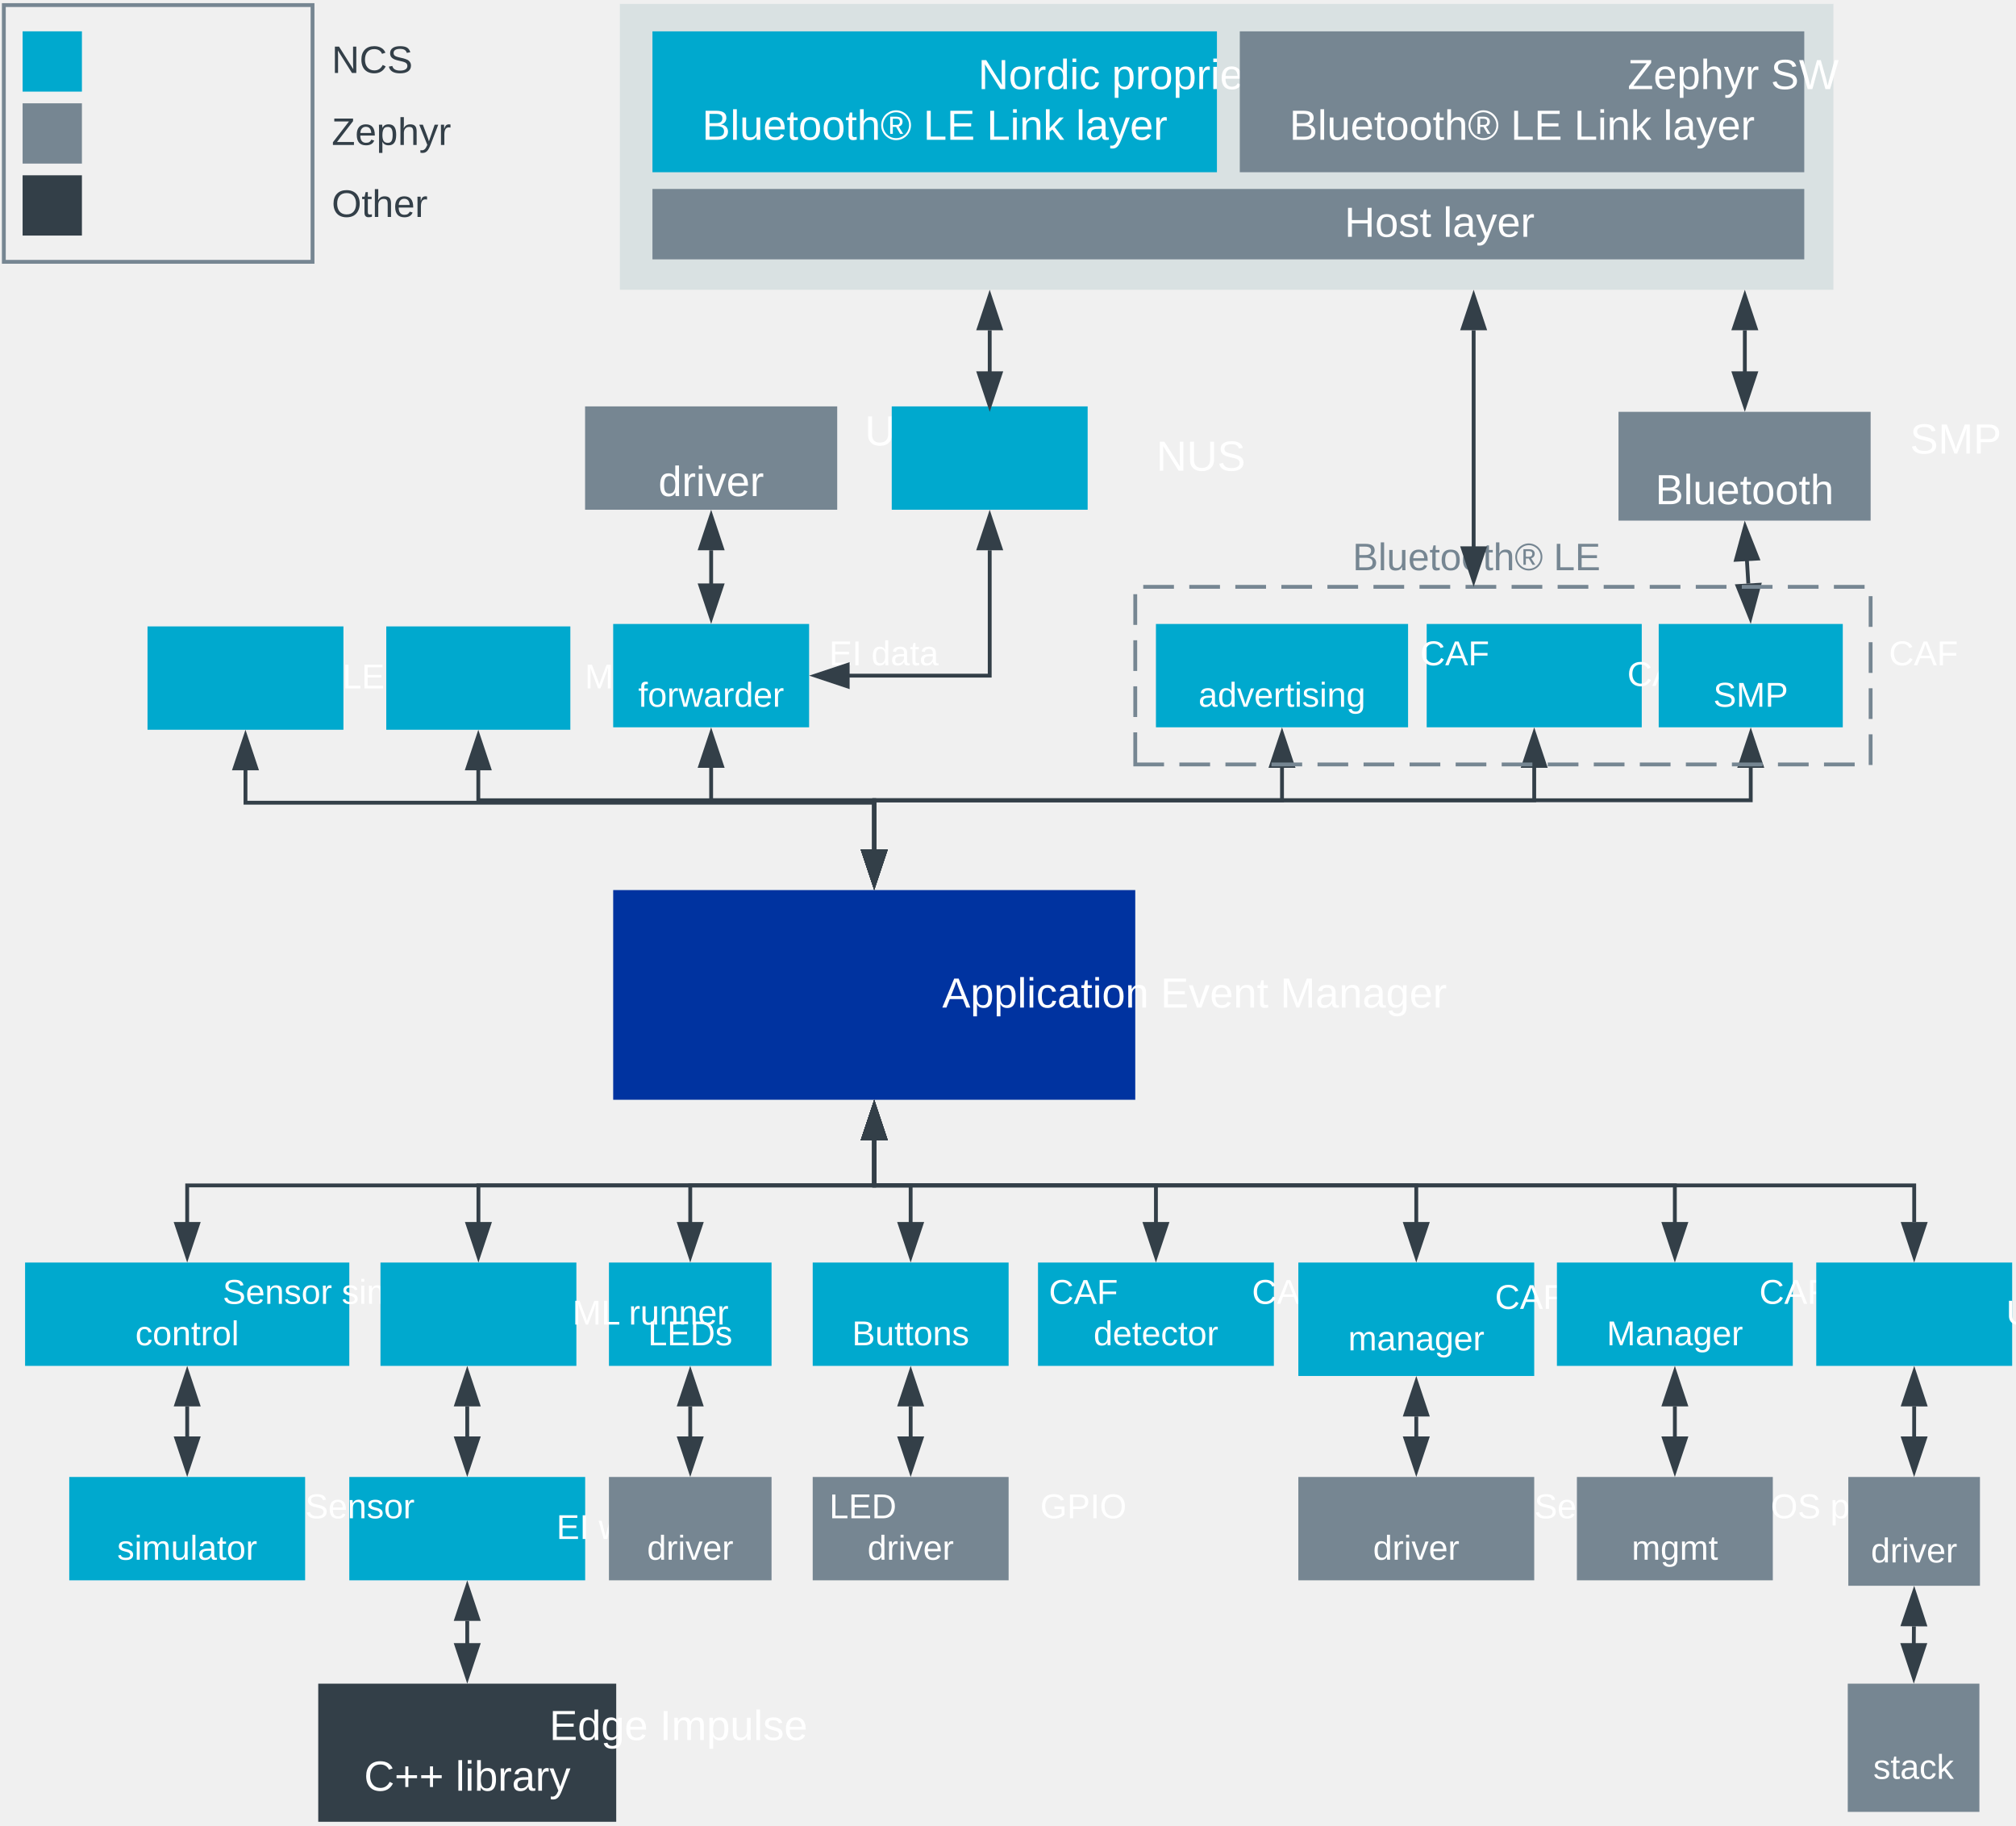
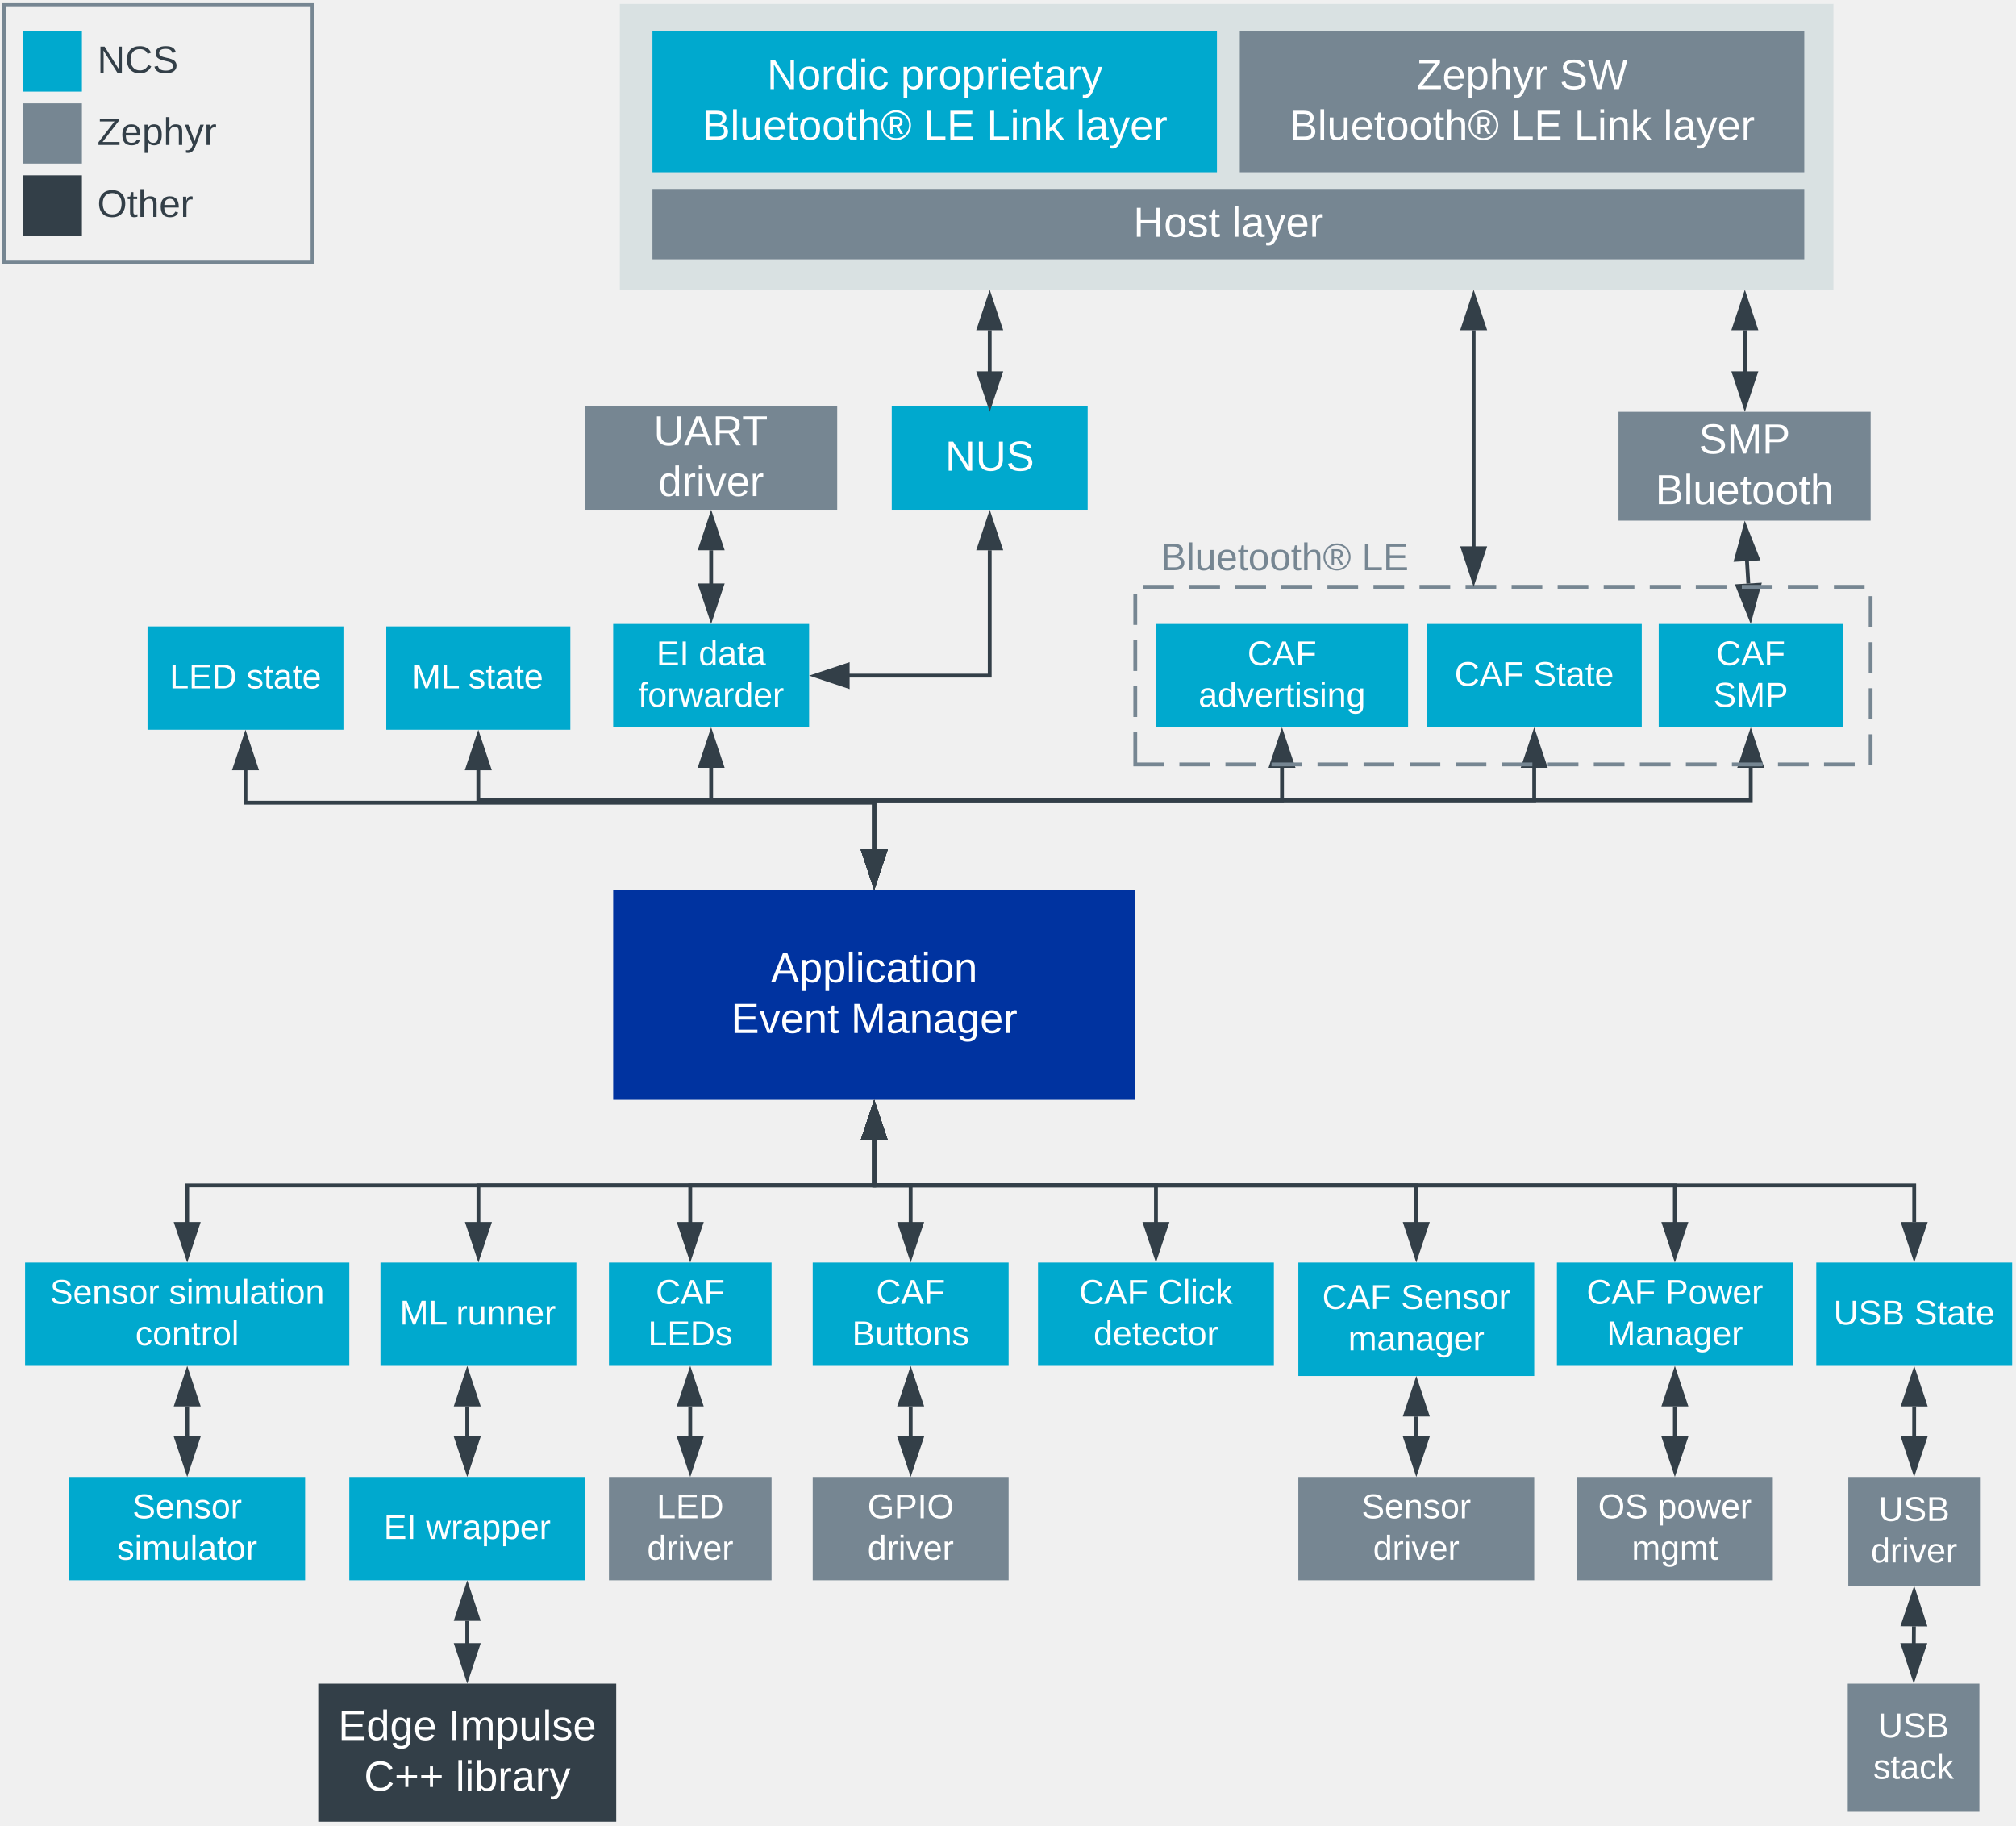
- <svg xmlns="http://www.w3.org/2000/svg" xmlns:ns1="http://schemas.microsoft.com/visio/2003/SVGExtensions/" xmlns:xlink="http://www.w3.org/1999/xlink" width="7.297in" height="6.607in" viewBox="0 0 525.409 475.698" xml:space="preserve" color-interpolation-filters="sRGB" class="st16">
-   <ns1:documentProperties ns1:langID="1035" ns1:viewMarkup="false" />
+ <svg xmlns="http://www.w3.org/2000/svg" xmlns:xlink="http://www.w3.org/1999/xlink" width="7.297in" height="6.607in" viewBox="0 0 525.409 475.698" xml:space="preserve" color-interpolation-filters="sRGB" class="st16">
  <style type="text/css">
	
		.st1 {fill:#d9e1e2;stroke:none;stroke-width:1}
		.st2 {fill:#00a9ce;stroke:none;stroke-width:1}
		.st3 {fill:#ffffff;font-family:Arial;font-size:0.75em}
		.st4 {font-size:1em}
		.st5 {fill:#0033a0;stroke:none;stroke-width:1}
		.st6 {fill:#ffffff;font-family:Arial;font-size:0.917em}
		.st7 {marker-end:url(#mrkr13-36);marker-start:url(#mrkr13-34);stroke:#333f48;stroke-linecap:butt;stroke-width:1}
		.st8 {fill:#333f48;fill-opacity:1;stroke:#333f48;stroke-opacity:1;stroke-width:0.284}
		.st9 {fill:#333f48;stroke:none;stroke-width:1}
		.st10 {fill:#768692;stroke:none;stroke-width:1}
		.st11 {fill:none;stroke:#768692;stroke-width:1}
		.st12 {fill:none;stroke:none;stroke-width:1}
		.st13 {fill:#333f48;font-family:Arial;font-size:0.833em}
		.st14 {fill:none;stroke:#768692;stroke-dasharray:7,5;stroke-width:1}
		.st15 {fill:#768692;font-family:Arial;font-size:0.833em}
		.st16 {fill:none;fill-rule:evenodd;font-size:12px;overflow:visible;stroke-linecap:square;stroke-miterlimit:3}
	
	</style>
  <defs id="Markers">
    <g id="lend13">
      <path d="M 3 1 L 0 0 L 3 -1 L 3 1 " style="stroke:none" />
    </g>
-     <marker id="mrkr13-34" class="st8" ns1:arrowType="13" ns1:arrowSize="2" ns1:setback="10.2" refX="10.2" orient="auto" markerUnits="strokeWidth" overflow="visible">
+     <marker id="mrkr13-34" class="st8" refX="10.2" orient="auto" markerUnits="strokeWidth" overflow="visible">
      <use xlink:href="#lend13" transform="scale(3.52) " />
    </marker>
-     <marker id="mrkr13-36" class="st8" ns1:arrowType="13" ns1:arrowSize="2" ns1:setback="10.56" refX="-10.56" orient="auto" markerUnits="strokeWidth" overflow="visible">
+     <marker id="mrkr13-36" class="st8" refX="-10.56" orient="auto" markerUnits="strokeWidth" overflow="visible">
      <use xlink:href="#lend13" transform="scale(-3.52,-3.52) " />
    </marker>
  </defs>
-   <g ns1:mID="0" ns1:index="1" ns1:groupContext="foregroundPage">
-     <ns1:pageProperties ns1:drawingScale="0.0393701" ns1:pageScale="0.0393701" ns1:drawingUnits="24" ns1:shadowOffsetX="8.50394" ns1:shadowOffsetY="-8.50394" />
-     <ns1:layer ns1:name="Connector" ns1:index="0" />
-     <g id="shape99-1" ns1:mID="99" ns1:groupContext="shape" transform="translate(161.539,-400.215)">
+   <g>
+     <g id="shape99-1" transform="translate(161.539,-400.215)">
      <rect x="0" y="401.215" width="316.28" height="74.483" class="st1" />
    </g>
-     <g id="shape100-3" ns1:mID="100" ns1:groupContext="shape" transform="translate(6.53611,-119.798)">
-       <ns1:textBlock ns1:margins="rect(4,4,4,4)" />
-       <ns1:textRect cx="42.249" cy="462.233" width="84.5" height="26.929" />
+     <g id="shape100-3" transform="translate(6.53611,-119.798)">
      <rect x="0" y="448.769" width="84.498" height="26.929" class="st2" />
-       <text x="6.48" y="459.53" class="st3" ns1:langID="1033">
-         <ns1:paragraph ns1:horizAlign="1" ns1:bulletSize="0.166667" />
-         <ns1:tabList />Sensor simulation <tspan x="28.74" dy="1.2em" class="st4">control</tspan>
-       </text>
-     </g>
-     <g id="shape101-7" ns1:mID="101" ns1:groupContext="shape" transform="translate(158.704,-119.798)">
-       <ns1:textBlock ns1:margins="rect(4,4,4,4)" />
-       <ns1:textRect cx="21.188" cy="462.233" width="42.38" height="26.929" />
+       <text x="6.48" y="459.53" class="st3">Sensor simulation <tspan x="28.74" dy="1.2em" class="st4">control</tspan>
+       </text>
+     </g>
+     <g id="shape101-7" transform="translate(158.704,-119.798)">
      <rect x="0" y="448.769" width="42.377" height="26.929" class="st2" />
-       <text x="12.19" y="459.53" class="st3" ns1:langID="1044">
-         <ns1:paragraph ns1:horizAlign="1" ns1:bulletSize="0.166667" />
-         <ns1:tabList />CAF <tspan x="10.18" dy="1.2em" class="st4" ns1:langID="1033">LEDs</tspan>
-       </text>
-     </g>
-     <g id="shape102-11" ns1:mID="102" ns1:groupContext="shape" transform="translate(38.4462,-285.558)">
-       <ns1:textBlock ns1:margins="rect(4,4,4,4)" />
-       <ns1:textRect cx="25.529" cy="462.233" width="51.06" height="26.929" />
-       <rect x="0" y="448.769" width="51.059" height="26.929" class="st2" />
-       <text x="5.77" y="464.93" class="st3" ns1:langID="1033">
-         <ns1:paragraph ns1:horizAlign="1" ns1:bulletSize="0.166667" />
-         <ns1:tabList />LED state</text>
-     </g>
-     <g id="shape103-14" ns1:mID="103" ns1:groupContext="shape" transform="translate(100.67,-285.558)">
-       <ns1:textBlock ns1:margins="rect(4,4,4,4)" />
-       <ns1:textRect cx="23.986" cy="462.233" width="47.98" height="26.929" />
+       <text x="12.19" y="459.53" class="st3">CAF <tspan x="10.18" dy="1.2em" class="st4">LEDs</tspan>
+       </text>
+     </g>
+     <g id="shape102-11" transform="translate(38.4462,-285.558)">
+       <rect x="0" y="448.769" width="51.059" height="26.929" class="st2" />
+       <text x="5.77" y="464.93" class="st3">LED state</text>
+     </g>
+     <g id="shape103-14" transform="translate(100.67,-285.558)">
      <rect x="0" y="448.769" width="47.973" height="26.929" class="st2" />
-       <text x="6.73" y="464.93" class="st3" ns1:langID="1033">
-         <ns1:paragraph ns1:horizAlign="1" ns1:bulletSize="0.166667" />
-         <ns1:tabList />ML state</text>
-     </g>
-     <g id="shape104-17" ns1:mID="104" ns1:groupContext="shape" transform="translate(270.524,-119.798)">
-       <ns1:textBlock ns1:margins="rect(4,4,4,4)" />
-       <ns1:textRect cx="30.736" cy="462.233" width="61.48" height="26.929" />
+       <text x="6.73" y="464.93" class="st3">ML state</text>
+     </g>
+     <g id="shape104-17" transform="translate(270.524,-119.798)">
      <rect x="0" y="448.769" width="61.471" height="26.929" class="st2" />
-       <text x="10.74" y="459.53" class="st3" ns1:langID="1044">
-         <ns1:paragraph ns1:horizAlign="1" ns1:bulletSize="0.166667" />
-         <ns1:tabList />CAF <tspan class="st4" ns1:langID="1033">Click </tspan>
-         <tspan x="14.48" dy="1.2em" class="st4" ns1:langID="1033">detector</tspan>
-       </text>
-     </g>
-     <g id="shape105-22" ns1:mID="105" ns1:groupContext="shape" transform="translate(99.1587,-119.798)">
-       <ns1:textBlock ns1:margins="rect(4,4,4,4)" />
-       <ns1:textRect cx="25.529" cy="462.233" width="51.06" height="26.929" />
-       <rect x="0" y="448.769" width="51.059" height="26.929" class="st2" />
-       <text x="5.02" y="464.93" class="st3" ns1:langID="1033">
-         <ns1:paragraph ns1:horizAlign="1" ns1:bulletSize="0.166667" />
-         <ns1:tabList />ML runner</text>
-     </g>
-     <g id="shape106-25" ns1:mID="106" ns1:groupContext="shape" transform="translate(159.808,-189.14)">
-       <ns1:textBlock ns1:margins="rect(4,4,4,4)" />
-       <ns1:textRect cx="68.031" cy="448.378" width="136.07" height="54.64" />
+       <text x="10.74" y="459.53" class="st3">CAF Click <tspan x="14.48" dy="1.2em" class="st4">detector</tspan>
+       </text>
+     </g>
+     <g id="shape105-21" transform="translate(99.1587,-119.798)">
+       <rect x="0" y="448.769" width="51.059" height="26.929" class="st2" />
+       <text x="5.02" y="464.93" class="st3">ML runner</text>
+     </g>
+     <g id="shape106-24" transform="translate(159.808,-189.14)">
      <rect x="0" y="421.057" width="136.063" height="54.64" class="st5" />
-       <text x="30.73" y="451.68" class="st6" ns1:langID="1033">
-         <ns1:paragraph ns1:horizAlign="1" ns1:bulletSize="0.166667" />
-         <ns1:tabList />Application Event Manager</text>
-     </g>
-     <g id="shape107-28" ns1:mID="107" ns1:groupContext="shape" ns1:layerMember="0" transform="translate(301.26,-146.727)">
+       <text x="41.12" y="445.08" class="st6">Application <tspan x="30.73" dy="1.2em" class="st4">Event Manager</tspan>
+       </text>
+     </g>
+     <g id="shape107-28" transform="translate(301.26,-146.727)">
      <path d="M0 465.5 L0 465.14 L0 455.6 L-73.42 455.6 L-73.42 443.84" class="st7" />
    </g>
-     <g id="shape108-37" ns1:mID="108" ns1:groupContext="shape" ns1:layerMember="0" transform="translate(179.892,-146.727)">
+     <g id="shape108-37" transform="translate(179.892,-146.727)">
      <path d="M0 465.5 L0 465.14 L0 455.6 L47.95 455.6 L47.95 443.84" class="st7" />
    </g>
-     <g id="shape109-44" ns1:mID="109" ns1:groupContext="shape" ns1:layerMember="0" transform="translate(124.688,-146.727)">
+     <g id="shape109-44" transform="translate(124.688,-146.727)">
      <path d="M0 465.5 L0 465.14 L0 455.6 L103.15 455.6 L103.15 443.84" class="st7" />
    </g>
-     <g id="shape110-51" ns1:mID="110" ns1:groupContext="shape" ns1:layerMember="0" transform="translate(48.7853,-146.727)">
+     <g id="shape110-51" transform="translate(48.7853,-146.727)">
      <path d="M0 465.5 L0 465.14 L0 455.6 L179.05 455.6 L179.05 443.84" class="st7" />
    </g>
-     <g id="shape111-58" ns1:mID="111" ns1:groupContext="shape" transform="translate(82.9419,-1)">
-       <ns1:textBlock ns1:margins="rect(4,4,4,4)" />
-       <ns1:textRect cx="38.828" cy="457.702" width="77.66" height="35.991" />
+     <g id="shape111-58" transform="translate(82.9419,-1)">
      <rect x="0" y="439.707" width="77.656" height="35.991" class="st9" />
-       <text x="5.2" y="454.4" class="st6" ns1:langID="1033">
-         <ns1:paragraph ns1:horizAlign="1" ns1:bulletSize="0.166667" />
-         <ns1:tabList />Edge Impulse <tspan x="11.93" dy="1.2em" class="st4">C++ library</tspan>
-       </text>
-     </g>
-     <g id="shape112-62" ns1:mID="112" ns1:groupContext="shape" transform="translate(91.0345,-63.9201)">
-       <ns1:textBlock ns1:margins="rect(4,4,4,4)" />
-       <ns1:textRect cx="30.736" cy="462.233" width="61.48" height="26.929" />
+       <text x="5.2" y="454.4" class="st6">Edge Impulse <tspan x="11.93" dy="1.2em" class="st4">C++ library</tspan>
+       </text>
+     </g>
+     <g id="shape112-62" transform="translate(91.0345,-63.9201)">
      <rect x="0" y="448.769" width="61.471" height="26.929" class="st2" />
-       <text x="8.98" y="464.93" class="st3" ns1:langID="1033">
-         <ns1:paragraph ns1:horizAlign="1" ns1:bulletSize="0.166667" />
-         <ns1:tabList />EI wrapper</text>
-     </g>
-     <g id="shape113-65" ns1:mID="113" ns1:groupContext="shape" transform="translate(211.807,-119.798)">
-       <ns1:textBlock ns1:margins="rect(4,4,4,4)" />
-       <ns1:textRect cx="25.529" cy="462.233" width="51.06" height="26.929" />
-       <rect x="0" y="448.769" width="51.059" height="26.929" class="st2" />
-       <text x="16.53" y="459.53" class="st3" ns1:langID="1044">
-         <ns1:paragraph ns1:horizAlign="1" ns1:bulletSize="0.166667" />
-         <ns1:tabList />CAF <tspan x="10.27" dy="1.2em" class="st4" ns1:langID="1033">Buttons</tspan>
-       </text>
-     </g>
-     <g id="shape114-69" ns1:mID="114" ns1:groupContext="shape" transform="translate(338.375,-117.165)">
-       <ns1:textBlock ns1:margins="rect(4,4,4,4)" />
-       <ns1:textRect cx="30.736" cy="460.917" width="61.48" height="29.562" />
+       <text x="8.98" y="464.93" class="st3">EI wrapper</text>
+     </g>
+     <g id="shape113-65" transform="translate(211.807,-119.798)">
+       <rect x="0" y="448.769" width="51.059" height="26.929" class="st2" />
+       <text x="16.53" y="459.53" class="st3">CAF <tspan x="10.27" dy="1.2em" class="st4">Buttons</tspan>
+       </text>
+     </g>
+     <g id="shape114-69" transform="translate(338.375,-117.165)">
      <rect x="0" y="446.136" width="61.471" height="29.562" class="st2" />
-       <text x="6.23" y="458.22" class="st3" ns1:langID="1044">
-         <ns1:paragraph ns1:horizAlign="1" ns1:bulletSize="0.166667" />
-         <ns1:tabList />CAF <tspan class="st4" ns1:langID="1033">Sensor </tspan>
-         <tspan x="12.98" dy="1.2em" class="st4" ns1:langID="1033">manager</tspan>
-       </text>
-     </g>
-     <g id="shape115-74" ns1:mID="115" ns1:groupContext="shape" ns1:layerMember="0" transform="translate(239.674,-146.727)">
+       <text x="6.23" y="458.22" class="st3">CAF Sensor <tspan x="12.98" dy="1.2em" class="st4">manager</tspan>
+       </text>
+     </g>
+     <g id="shape115-73" transform="translate(239.674,-146.727)">
      <path d="M-2.34 465.5 L-2.34 465.14 L-2.34 455.6 L-11.83 455.6 L-11.83 443.84" class="st7" />
    </g>
-     <g id="shape116-81" ns1:mID="116" ns1:groupContext="shape" transform="translate(211.807,-63.9201)">
-       <ns1:textBlock ns1:margins="rect(4,4,4,4)" />
-       <ns1:textRect cx="25.529" cy="462.233" width="51.06" height="26.929" />
+     <g id="shape116-80" transform="translate(211.807,-63.9201)">
      <rect x="0" y="448.769" width="51.059" height="26.929" class="st10" />
-       <text x="14.28" y="459.53" class="st3" ns1:langID="1035">
-         <ns1:paragraph ns1:horizAlign="1" ns1:bulletSize="0.166667" />
-         <ns1:tabList />GPIO <tspan x="14.28" dy="1.2em" class="st4">driver</tspan>
-       </text>
-     </g>
-     <g id="shape117-85" ns1:mID="117" ns1:groupContext="shape" transform="translate(159.808,-286.194)">
-       <ns1:textBlock ns1:margins="rect(4,4,4,4)" />
-       <ns1:textRect cx="25.529" cy="462.233" width="51.06" height="26.929" />
-       <rect x="0" y="448.769" width="51.059" height="26.929" class="st2" />
-       <text x="11.27" y="459.53" class="st3" ns1:langID="1033">
-         <ns1:paragraph ns1:horizAlign="1" ns1:bulletSize="0.166667" />
-         <ns1:tabList />EI data <tspan x="6.52" dy="1.2em" class="st4">forwarder</tspan>
-       </text>
-     </g>
-     <g id="shape118-89" ns1:mID="118" ns1:groupContext="shape" transform="translate(371.821,-286.194)">
-       <ns1:textBlock ns1:margins="rect(4,4,4,4)" />
-       <ns1:textRect cx="28.025" cy="462.233" width="56.06" height="26.929" />
+       <text x="14.28" y="459.53" class="st3">GPIO <tspan x="14.28" dy="1.2em" class="st4">driver</tspan>
+       </text>
+     </g>
+     <g id="shape117-84" transform="translate(159.808,-286.194)">
+       <rect x="0" y="448.769" width="51.059" height="26.929" class="st2" />
+       <text x="11.27" y="459.53" class="st3">EI data <tspan x="6.52" dy="1.2em" class="st4">forwarder</tspan>
+       </text>
+     </g>
+     <g id="shape118-88" transform="translate(371.821,-286.194)">
      <rect x="0" y="448.769" width="56.05" height="26.929" class="st2" />
-       <text x="7.27" y="464.93" class="st3" ns1:langID="1044">
-         <ns1:paragraph ns1:horizAlign="1" ns1:bulletSize="0.166667" />
-         <ns1:tabList />CAF State</text>
-     </g>
-     <g id="shape119-92" ns1:mID="119" ns1:groupContext="shape" transform="translate(301.26,-286.194)">
-       <ns1:textBlock ns1:margins="rect(4,4,4,4)" />
-       <ns1:textRect cx="32.856" cy="462.233" width="65.72" height="26.929" />
+       <text x="7.27" y="464.93" class="st3">CAF State</text>
+     </g>
+     <g id="shape119-91" transform="translate(301.26,-286.194)">
      <rect x="0" y="448.769" width="65.711" height="26.929" class="st2" />
-       <text x="23.86" y="459.53" class="st3" ns1:langID="1044">
-         <ns1:paragraph ns1:horizAlign="1" ns1:bulletSize="0.166667" />
-         <ns1:tabList />CAF<tspan class="st4" ns1:langID="1033"> </tspan>
-         <tspan x="11.09" dy="1.2em" class="st4">advertising</tspan>
-       </text>
-     </g>
-     <g id="shape120-97" ns1:mID="120" ns1:groupContext="shape" transform="translate(152.482,-342.887)">
-       <ns1:textBlock ns1:margins="rect(4,4,4,4)" />
-       <ns1:textRect cx="32.856" cy="462.233" width="65.72" height="26.929" />
+       <text x="23.86" y="459.53" class="st3">CAF <tspan x="11.09" dy="1.2em" class="st4">advertising</tspan>
+       </text>
+     </g>
+     <g id="shape120-95" transform="translate(152.482,-342.887)">
      <rect x="0" y="448.769" width="65.711" height="26.929" class="st10" />
-       <text x="17.88" y="458.93" class="st6" ns1:langID="1033">
-         <ns1:paragraph ns1:horizAlign="1" ns1:bulletSize="0.166667" />
-         <ns1:tabList />UART <tspan x="19.1" dy="1.2em" class="st4">driver</tspan>
-       </text>
-     </g>
-     <g id="shape121-101" ns1:mID="121" ns1:groupContext="shape" transform="translate(232.405,-342.887)">
-       <ns1:textBlock ns1:margins="rect(4,4,4,4)" />
-       <ns1:textRect cx="25.529" cy="462.233" width="51.06" height="26.929" />
-       <rect x="0" y="448.769" width="51.059" height="26.929" class="st2" />
-       <text x="13.92" y="465.53" class="st6" ns1:langID="1033">
-         <ns1:paragraph ns1:horizAlign="1" ns1:bulletSize="0.166667" />
-         <ns1:tabList />NUS</text>
-     </g>
-     <g id="shape122-104" ns1:mID="122" ns1:groupContext="shape" transform="translate(170.043,-430.832)">
-       <ns1:textBlock ns1:margins="rect(4,4,4,4)" />
-       <ns1:textRect cx="73.557" cy="457.343" width="147.12" height="36.708" />
+       <text x="17.88" y="458.93" class="st6">UART <tspan x="19.1" dy="1.2em" class="st4">driver</tspan>
+       </text>
+     </g>
+     <g id="shape121-99" transform="translate(232.405,-342.887)">
+       <rect x="0" y="448.769" width="51.059" height="26.929" class="st2" />
+       <text x="13.92" y="465.53" class="st6">NUS</text>
+     </g>
+     <g id="shape122-102" transform="translate(170.043,-430.832)">
      <rect x="0" y="438.989" width="147.113" height="36.708" class="st2" />
-       <text x="29.85" y="454.04" class="st6" ns1:langID="1033">
-         <ns1:paragraph ns1:horizAlign="1" ns1:bulletSize="0.166667" />
-         <ns1:tabList />Nordic proprietary <tspan x="12.94" dy="1.2em" class="st4">Bluetooth® LE Link layer</tspan>
-       </text>
-     </g>
-     <g id="shape123-108" ns1:mID="123" ns1:groupContext="shape" transform="translate(323.113,-430.832)">
-       <ns1:textBlock ns1:margins="rect(4,4,4,4)" />
-       <ns1:textRect cx="73.557" cy="457.343" width="147.12" height="36.708" />
+       <text x="29.85" y="454.04" class="st6">Nordic proprietary <tspan x="12.94" dy="1.2em" class="st4">Bluetooth® LE Link layer</tspan>
+       </text>
+     </g>
+     <g id="shape123-106" transform="translate(323.113,-430.832)">
      <rect x="0" y="438.989" width="147.113" height="36.708" class="st10" />
-       <text x="46.05" y="454.04" class="st6" ns1:langID="1033">
-         <ns1:paragraph ns1:horizAlign="1" ns1:bulletSize="0.166667" />
-         <ns1:tabList />Zephyr SW<ns1:newlineChar />
-         <tspan x="12.94" dy="1.2em" class="st4">Bluetooth® LE Link layer</tspan>
-       </text>
-     </g>
-     <g id="shape124-112" ns1:mID="124" ns1:groupContext="shape" transform="translate(170.043,-408.124)">
-       <ns1:textBlock ns1:margins="rect(4,4,4,4)" />
-       <ns1:textRect cx="150.092" cy="466.521" width="300.19" height="18.354" />
+       <text x="46.05" y="454.04" class="st6">Zephyr SW <tspan x="12.94" dy="1.2em" class="st4">Bluetooth® LE Link layer</tspan>
+       </text>
+     </g>
+     <g id="shape124-110" transform="translate(170.043,-408.124)">
      <rect x="0" y="457.344" width="300.184" height="18.354" class="st10" />
-       <text x="125.33" y="469.82" class="st6" ns1:langID="1033">
-         <ns1:paragraph ns1:horizAlign="1" ns1:bulletSize="0.166667" />
-         <ns1:tabList />Host layer</text>
-     </g>
-     <g id="shape125-115" ns1:mID="125" ns1:groupContext="shape" transform="translate(18.0496,-63.9201)">
-       <ns1:textBlock ns1:margins="rect(4,4,4,4)" />
-       <ns1:textRect cx="30.736" cy="462.233" width="61.48" height="26.929" />
+       <text x="125.33" y="469.82" class="st6">Host layer</text>
+     </g>
+     <g id="shape125-113" transform="translate(18.0496,-63.9201)">
      <rect x="0" y="448.769" width="61.471" height="26.929" class="st2" />
-       <text x="16.48" y="459.53" class="st3" ns1:langID="1033">
-         <ns1:paragraph ns1:horizAlign="1" ns1:bulletSize="0.166667" />
-         <ns1:tabList />Sensor <tspan x="12.48" dy="1.2em" class="st4">simulator</tspan>
-       </text>
-     </g>
-     <g id="shape126-119" ns1:mID="126" ns1:groupContext="shape" transform="translate(158.704,-63.9201)">
-       <ns1:textBlock ns1:margins="rect(4,4,4,4)" />
-       <ns1:textRect cx="21.188" cy="462.233" width="42.38" height="26.929" />
+       <text x="16.48" y="459.53" class="st3">Sensor <tspan x="12.48" dy="1.2em" class="st4">simulator</tspan>
+       </text>
+     </g>
+     <g id="shape126-117" transform="translate(158.704,-63.9201)">
      <rect x="0" y="448.769" width="42.377" height="26.929" class="st10" />
-       <text x="12.43" y="459.53" class="st3" ns1:langID="1035">
-         <ns1:paragraph ns1:horizAlign="1" ns1:bulletSize="0.166667" />
-         <ns1:tabList />LED <tspan x="9.94" dy="1.2em" class="st4">driver</tspan>
-       </text>
-     </g>
-     <g id="shape127-123" ns1:mID="127" ns1:groupContext="shape" transform="translate(338.375,-63.9201)">
-       <ns1:textBlock ns1:margins="rect(4,4,4,4)" />
-       <ns1:textRect cx="30.736" cy="462.233" width="61.48" height="26.929" />
+       <text x="12.43" y="459.53" class="st3">LED <tspan x="9.94" dy="1.2em" class="st4">driver</tspan>
+       </text>
+     </g>
+     <g id="shape127-121" transform="translate(338.375,-63.9201)">
      <rect x="0" y="448.769" width="61.471" height="26.929" class="st10" />
-       <text x="16.48" y="459.53" class="st3" ns1:langID="1033">
-         <ns1:paragraph ns1:horizAlign="1" ns1:bulletSize="0.166667" />
-         <ns1:tabList />Sensor <tspan x="19.48" dy="1.2em" class="st4">driver</tspan>
-       </text>
-     </g>
-     <g id="shape128-127" ns1:mID="128" ns1:groupContext="shape" ns1:layerMember="0" transform="translate(210.867,-299.658)">
+       <text x="16.48" y="459.53" class="st3">Sensor <tspan x="19.48" dy="1.2em" class="st4">driver</tspan>
+       </text>
+     </g>
+     <g id="shape128-125" transform="translate(210.867,-299.658)">
      <path d="M10.2 475.7 L10.56 475.7 L47.07 475.7 L47.07 443.03" class="st7" />
    </g>
-     <g id="shape129-134" ns1:mID="129" ns1:groupContext="shape" ns1:layerMember="0" transform="translate(124.657,-285.558)">
+     <g id="shape129-132" transform="translate(124.657,-285.558)">
      <path d="M0 485.9 L0 486.26 L0 494.07 L103.18 494.07 L103.18 506.92" class="st7" />
    </g>
-     <g id="shape130-141" ns1:mID="130" ns1:groupContext="shape" ns1:layerMember="0" transform="translate(63.9756,-285.558)">
+     <g id="shape130-139" transform="translate(63.9756,-285.558)">
      <path d="M0 485.9 L0 486.26 L0 494.71 L163.86 494.71 L163.86 506.92" class="st7" />
    </g>
-     <g id="shape131-148" ns1:mID="131" ns1:groupContext="shape" ns1:layerMember="0" transform="translate(334.115,-286.194)">
+     <g id="shape131-146" transform="translate(334.115,-286.194)">
      <path d="M0 485.9 L0 486.26 L0 494.71 L-106.28 494.71 L-106.28 507.55" class="st7" />
    </g>
-     <g id="shape132-155" ns1:mID="132" ns1:groupContext="shape" ns1:layerMember="0" transform="translate(399.846,-286.194)">
+     <g id="shape132-153" transform="translate(399.846,-286.194)">
      <path d="M0 485.9 L0 486.26 L0 494.71 L-172.01 494.71 L-172.01 507.55" class="st7" />
    </g>
-     <g id="shape133-162" ns1:mID="133" ns1:groupContext="shape" ns1:layerMember="0" transform="translate(369.11,-146.727)">
+     <g id="shape133-160" transform="translate(369.11,-146.727)">
      <path d="M0 465.5 L0 465.14 L0 455.6 L-141.27 455.6 L-141.27 443.84" class="st7" />
    </g>
-     <g id="shape134-169" ns1:mID="134" ns1:groupContext="shape" ns1:layerMember="0" transform="translate(362.024,-90.8493)">
+     <g id="shape134-167" transform="translate(362.024,-90.8493)">
      <path d="M7.09 465.5 L7.09 465.14 L7.09 459.94" class="st7" />
    </g>
-     <g id="shape135-176" ns1:mID="135" ns1:groupContext="shape" ns1:layerMember="0" transform="translate(230.25,-90.8493)">
+     <g id="shape135-174" transform="translate(230.25,-90.8493)">
      <path d="M7.09 465.5 L7.09 465.14 L7.09 457.31" class="st7" />
    </g>
-     <g id="shape137-183" ns1:mID="137" ns1:groupContext="shape" ns1:layerMember="0" transform="translate(41.6987,-90.8493)">
+     <g id="shape137-181" transform="translate(41.6987,-90.8493)">
      <path d="M7.09 465.5 L7.09 465.14 L7.09 457.31" class="st7" />
    </g>
-     <g id="shape138-190" ns1:mID="138" ns1:groupContext="shape" ns1:layerMember="0" transform="translate(114.684,-36.991)">
+     <g id="shape138-188" transform="translate(114.684,-36.991)">
      <path d="M7.09 465.5 L7.09 465.14 L7.09 459.33" class="st7" />
    </g>
-     <g id="shape140-197" ns1:mID="140" ns1:groupContext="shape" ns1:layerMember="0" transform="translate(185.337,-286.194)">
+     <g id="shape140-195" transform="translate(185.337,-286.194)">
      <path d="M0 485.9 L0 486.26 L0 494.71 L42.5 494.71 L42.5 507.55" class="st7" />
    </g>
-     <g id="group141-204" transform="translate(1,-407.49)" ns1:mID="141" ns1:groupContext="group">
-       <g id="shape142-205" ns1:mID="142" ns1:groupContext="shape">
+     <g id="group141-202" transform="translate(1,-407.49)">
+       <g id="shape142-203">
        <rect x="0" y="408.8" width="80.452" height="66.898" class="st11" />
      </g>
-       <g id="shape143-207" ns1:mID="143" ns1:groupContext="shape" transform="translate(4.89191,-44.3524)">
+       <g id="shape143-205" transform="translate(4.89191,-44.3524)">
        <rect x="0" y="459.992" width="15.458" height="15.706" class="st2" />
      </g>
-       <g id="shape144-209" ns1:mID="144" ns1:groupContext="shape" transform="translate(20.3495,-44.3524)">
-         <ns1:textBlock ns1:margins="rect(4,4,4,4)" ns1:tabSpace="42.5197" />
-         <ns1:textRect cx="27.175" cy="467.845" width="54.35" height="15.706" />
+       <g id="shape144-207" transform="translate(20.3495,-44.3524)">
        <rect x="0" y="459.992" width="54.35" height="15.706" class="st12" />
-         <text x="4" y="470.84" class="st13" ns1:langID="1033">
-           <ns1:paragraph />
-           <ns1:tabList />NCS</text>
-       </g>
-       <g id="shape145-212" ns1:mID="145" ns1:groupContext="shape" transform="translate(4.89191,-25.5959)">
+         <text x="4" y="470.84" class="st13">NCS</text>
+       </g>
+       <g id="shape145-210" transform="translate(4.89191,-25.5959)">
        <rect x="0" y="459.992" width="15.458" height="15.706" class="st10" />
      </g>
-       <g id="shape146-214" ns1:mID="146" ns1:groupContext="shape" transform="translate(20.3495,-25.5959)">
-         <ns1:textBlock ns1:margins="rect(4,4,4,4)" ns1:tabSpace="42.5197" />
-         <ns1:textRect cx="27.175" cy="467.845" width="54.35" height="15.706" />
+       <g id="shape146-212" transform="translate(20.3495,-25.5959)">
        <rect x="0" y="459.992" width="54.35" height="15.706" class="st12" />
-         <text x="4" y="470.84" class="st13" ns1:langID="1033">
-           <ns1:paragraph />
-           <ns1:tabList />Zephyr</text>
-       </g>
-       <g id="shape147-217" ns1:mID="147" ns1:groupContext="shape" transform="translate(4.89191,-6.83943)">
+         <text x="4" y="470.84" class="st13">Zephyr</text>
+       </g>
+       <g id="shape147-215" transform="translate(4.89191,-6.83943)">
        <rect x="0" y="459.992" width="15.458" height="15.706" class="st9" />
      </g>
-       <g id="shape148-219" ns1:mID="148" ns1:groupContext="shape" transform="translate(20.3495,-6.83943)">
-         <ns1:textBlock ns1:margins="rect(4,4,4,4)" ns1:tabSpace="42.5197" />
-         <ns1:textRect cx="27.175" cy="467.845" width="54.35" height="15.706" />
+       <g id="shape148-217" transform="translate(20.3495,-6.83943)">
        <rect x="0" y="459.992" width="54.35" height="15.706" class="st12" />
-         <text x="4" y="470.84" class="st13" ns1:langID="1033">
-           <ns1:paragraph />
-           <ns1:tabList />Other</text>
-       </g>
-     </g>
-     <g id="shape149-222" ns1:mID="149" ns1:groupContext="shape" transform="translate(405.764,-119.798)">
-       <ns1:textBlock ns1:margins="rect(4,4,4,4)" />
-       <ns1:textRect cx="30.736" cy="462.233" width="61.48" height="26.929" />
+         <text x="4" y="470.84" class="st13">Other</text>
+       </g>
+     </g>
+     <g id="shape149-220" transform="translate(405.764,-119.798)">
      <rect x="0" y="448.769" width="61.471" height="26.929" class="st2" />
-       <text x="7.73" y="459.53" class="st3" ns1:langID="1044">
-         <ns1:paragraph ns1:horizAlign="1" ns1:bulletSize="0.166667" />
-         <ns1:tabList />CAF Power <tspan x="12.98" dy="1.2em" class="st4">Manager</tspan>
-       </text>
-     </g>
-     <g id="shape150-226" ns1:mID="150" ns1:groupContext="shape" transform="translate(473.35,-119.798)">
-       <ns1:textBlock ns1:margins="rect(4,4,4,4)" />
-       <ns1:textRect cx="25.529" cy="462.233" width="51.06" height="26.929" />
-       <rect x="0" y="448.769" width="51.059" height="26.929" class="st2" />
-       <text x="4.52" y="464.93" class="st3" ns1:langID="1044">
-         <ns1:paragraph ns1:horizAlign="1" ns1:bulletSize="0.166667" />
-         <ns1:tabList />USB State</text>
-     </g>
-     <g id="shape151-229" ns1:mID="151" ns1:groupContext="shape" transform="translate(410.97,-63.9201)">
-       <ns1:textBlock ns1:margins="rect(4,4,4,4)" />
-       <ns1:textRect cx="25.529" cy="462.233" width="51.06" height="26.929" />
+       <text x="7.73" y="459.53" class="st3">CAF Power <tspan x="12.98" dy="1.2em" class="st4">Manager</tspan>
+       </text>
+     </g>
+     <g id="shape150-224" transform="translate(473.35,-119.798)">
+       <rect x="0" y="448.769" width="51.059" height="26.929" class="st2" />
+       <text x="4.52" y="464.93" class="st3">USB State</text>
+     </g>
+     <g id="shape151-227" transform="translate(410.97,-63.9201)">
      <rect x="0" y="448.769" width="51.059" height="26.929" class="st10" />
-       <text x="5.52" y="459.53" class="st3" ns1:langID="1033">
-         <ns1:paragraph ns1:horizAlign="1" ns1:bulletSize="0.166667" />
-         <ns1:tabList />OS power <tspan x="14.28" dy="1.2em" class="st4">mgmt</tspan>
-       </text>
-     </g>
-     <g id="shape152-233" ns1:mID="152" ns1:groupContext="shape" transform="translate(481.561,-3.58271)">
-       <ns1:textBlock ns1:margins="rect(4,4,4,4)" />
-       <ns1:textRect cx="17.154" cy="458.994" width="34.31" height="33.408" />
+       <text x="5.52" y="459.53" class="st3">OS power <tspan x="14.28" dy="1.2em" class="st4">mgmt</tspan>
+       </text>
+     </g>
+     <g id="shape152-231" transform="translate(481.561,-3.58271)">
      <rect x="0" y="442.289" width="34.309" height="33.408" class="st10" />
-       <text x="7.9" y="456.29" class="st3" ns1:langID="1033">
-         <ns1:paragraph ns1:horizAlign="1" ns1:bulletSize="0.166667" />
-         <ns1:tabList />USB <tspan x="6.65" dy="1.2em" class="st4">stack</tspan>
-       </text>
-     </g>
-     <g id="shape153-237" ns1:mID="153" ns1:groupContext="shape" transform="translate(481.707,-62.5028)">
-       <ns1:textBlock ns1:margins="rect(4,4,4,4)" />
-       <ns1:textRect cx="17.154" cy="461.524" width="34.31" height="28.346" />
+       <text x="7.9" y="456.29" class="st3">USB <tspan x="6.65" dy="1.2em" class="st4">stack</tspan>
+       </text>
+     </g>
+     <g id="shape153-235" transform="translate(481.707,-62.5028)">
      <rect x="0" y="447.351" width="34.309" height="28.346" class="st10" />
-       <text x="7.9" y="458.82" class="st3" ns1:langID="1033">
-         <ns1:paragraph ns1:horizAlign="1" ns1:bulletSize="0.166667" />
-         <ns1:tabList />USB <tspan x="5.9" dy="1.2em" class="st4">driver</tspan>
-       </text>
-     </g>
-     <g id="shape154-241" ns1:mID="154" ns1:groupContext="shape" ns1:layerMember="0" transform="translate(491.784,-90.8493)">
+       <text x="7.9" y="458.82" class="st3">USB <tspan x="5.9" dy="1.2em" class="st4">driver</tspan>
+       </text>
+     </g>
+     <g id="shape154-239" transform="translate(491.784,-90.8493)">
      <path d="M7.08 465.5 L7.08 465.14 L7.09 457.31" class="st7" />
    </g>
-     <g id="shape155-248" ns1:mID="155" ns1:groupContext="shape" ns1:layerMember="0" transform="translate(114.684,-90.8493)">
+     <g id="shape155-246" transform="translate(114.684,-90.8493)">
      <path d="M7.09 465.5 L7.09 465.14 L7.09 457.31" class="st7" />
    </g>
-     <g id="shape156-255" ns1:mID="156" ns1:groupContext="shape" ns1:layerMember="0" transform="translate(491.702,-36.991)">
+     <g id="shape156-253" transform="translate(491.702,-36.991)">
      <path d="M7.07 465.5 L7.07 465.14 L7.1 460.75" class="st7" />
    </g>
-     <g id="shape157-262" ns1:mID="157" ns1:groupContext="shape" ns1:layerMember="0" transform="translate(436.499,-146.727)">
+     <g id="shape157-260" transform="translate(436.499,-146.727)">
      <path d="M0 465.5 L0 465.14 L0 455.6 L-208.66 455.6 L-208.66 443.84" class="st7" />
    </g>
-     <g id="shape158-269" ns1:mID="158" ns1:groupContext="shape" ns1:layerMember="0" transform="translate(227.839,-189.14)">
+     <g id="shape158-267" transform="translate(227.839,-189.14)">
      <path d="M0 485.9 L0 486.26 L0 498.01 L271.04 498.01 L271.04 507.55" class="st7" />
    </g>
-     <g id="shape159-276" ns1:mID="159" ns1:groupContext="shape" ns1:layerMember="0" transform="translate(429.413,-90.8493)">
+     <g id="shape159-274" transform="translate(429.413,-90.8493)">
      <path d="M7.09 465.5 L7.09 465.14 L7.09 457.31" class="st7" />
    </g>
-     <g id="shape160-283" ns1:mID="160" ns1:groupContext="shape" ns1:layerMember="0" transform="translate(178.251,-313.123)">
+     <g id="shape160-281" transform="translate(178.251,-313.123)">
      <path d="M7.09 465.5 L7.09 465.14 L7.09 456.49" class="st7" />
    </g>
-     <g id="shape161-290" ns1:mID="161" ns1:groupContext="shape" transform="translate(432.291,-286.194)">
-       <ns1:textBlock ns1:margins="rect(4,4,4,4)" />
-       <ns1:textRect cx="23.986" cy="462.233" width="47.98" height="26.929" />
+     <g id="shape161-288" transform="translate(432.291,-286.194)">
      <rect x="0" y="448.769" width="47.973" height="26.929" class="st2" />
-       <text x="14.99" y="459.53" class="st3" ns1:langID="1044">
-         <ns1:paragraph ns1:horizAlign="1" ns1:bulletSize="0.166667" />
-         <ns1:tabList />CAF <tspan x="14.23" dy="1.2em" class="st4">SMP</tspan>
-       </text>
-     </g>
-     <g id="shape162-294" ns1:mID="162" ns1:groupContext="shape" ns1:layerMember="0" transform="translate(456.278,-286.194)">
+       <text x="14.99" y="459.53" class="st3">CAF <tspan x="14.23" dy="1.2em" class="st4">SMP</tspan>
+       </text>
+     </g>
+     <g id="shape162-292" transform="translate(456.278,-286.194)">
      <path d="M0 485.9 L0 486.26 L0 494.71 L-228.44 494.71 L-228.44 507.55" class="st7" />
    </g>
-     <g id="shape163-301" ns1:mID="163" ns1:groupContext="shape" transform="translate(421.812,-340.052)">
-       <ns1:textBlock ns1:margins="rect(4,4,4,4)" />
-       <ns1:textRect cx="32.856" cy="461.524" width="65.72" height="28.346" />
+     <g id="shape163-299" transform="translate(421.812,-340.052)">
      <rect x="0" y="447.351" width="65.711" height="28.346" class="st10" />
-       <text x="20.94" y="458.22" class="st6" ns1:langID="1044">
-         <ns1:paragraph ns1:horizAlign="1" ns1:bulletSize="0.166667" />
-         <ns1:tabList />SMP <tspan x="9.61" dy="1.2em" class="st4">Bluetooth</tspan>
-       </text>
-     </g>
-     <g id="shape264-305" ns1:mID="264" ns1:groupContext="shape" ns1:layerMember="0" transform="translate(448.386,-340.052)">
+       <text x="20.94" y="458.22" class="st6">SMP <tspan x="9.61" dy="1.2em" class="st4">Bluetooth</tspan>
+       </text>
+     </g>
+     <g id="shape264-303" transform="translate(448.386,-340.052)">
      <path d="M6.89 485.88 L6.91 486.24 L7.26 492.09" class="st7" />
    </g>
-     <g id="shape265-312" ns1:mID="265" ns1:groupContext="shape" ns1:layerMember="0" transform="translate(447.581,-332.965)">
+     <g id="shape265-310" transform="translate(447.581,-332.965)">
			</g>
-     <g id="shape267-313" ns1:mID="267" ns1:groupContext="shape" ns1:layerMember="0" transform="translate(446.734,-393.128)">
+     <g id="shape267-311" transform="translate(446.734,-393.128)">
			</g>
-     <g id="shape290-314" ns1:mID="290" ns1:groupContext="shape" ns1:layerMember="0" transform="translate(447.648,-368.398)">
+     <g id="shape290-312" transform="translate(447.648,-368.398)">
      <path d="M7.09 465.5 L7.09 465.14 L7.09 454.44" class="st7" />
    </g>
-     <g id="shape297-321" ns1:mID="297" ns1:groupContext="shape" ns1:layerMember="0" transform="translate(250.848,-368.396)">
+     <g id="shape297-319" transform="translate(250.848,-368.396)">
      <path d="M7.09 465.5 L7.09 465.14 L7.09 454.44" class="st7" />
    </g>
-     <g id="shape300-328" ns1:mID="300" ns1:groupContext="shape" ns1:layerMember="0" transform="translate(186.979,-90.8493)">
+     <g id="shape300-326" transform="translate(186.979,-90.8493)">
      <path d="M-7.09 465.5 L-7.09 465.14 L-7.09 457.31" class="st7" />
    </g>
-     <g id="shape301-335" ns1:mID="301" ns1:groupContext="shape" transform="translate(295.871,-276.521)">
+     <g id="shape301-333" transform="translate(295.871,-276.521)">
      <path d="M0 475.7 L191.65 475.7 L191.65 429.42 L0 429.42 L0 475.7 Z" class="st14" />
    </g>
-     <g id="shape302-337" ns1:mID="302" ns1:groupContext="shape" transform="translate(295.553,-322.112)">
-       <ns1:textBlock ns1:margins="rect(4,4,4,4)" ns1:tabSpace="42.5197" />
-       <ns1:textRect cx="39.292" cy="467.679" width="78.59" height="16.038" />
+     <g id="shape302-335" transform="translate(295.553,-322.112)">
      <rect x="0" y="459.66" width="78.584" height="16.038" class="st12" />
-       <text x="6.97" y="470.68" class="st15" ns1:langID="1035">
-         <ns1:paragraph ns1:horizAlign="1" />
-         <ns1:tabList />B<tspan class="st4" ns1:langID="1033">luetooth® </tspan>LE</text>
-     </g>
-     <g id="shape303-341" ns1:mID="303" ns1:groupContext="shape" ns1:layerMember="0" transform="translate(376.972,-322.796)">
+       <text x="6.97" y="470.68" class="st15">Bluetooth® LE</text>
+     </g>
+     <g id="shape303-338" transform="translate(376.972,-322.796)">
      <path d="M7.09 465.5 L7.09 465.14 L7.09 408.84" class="st7" />
    </g>
  </g>
</svg>
